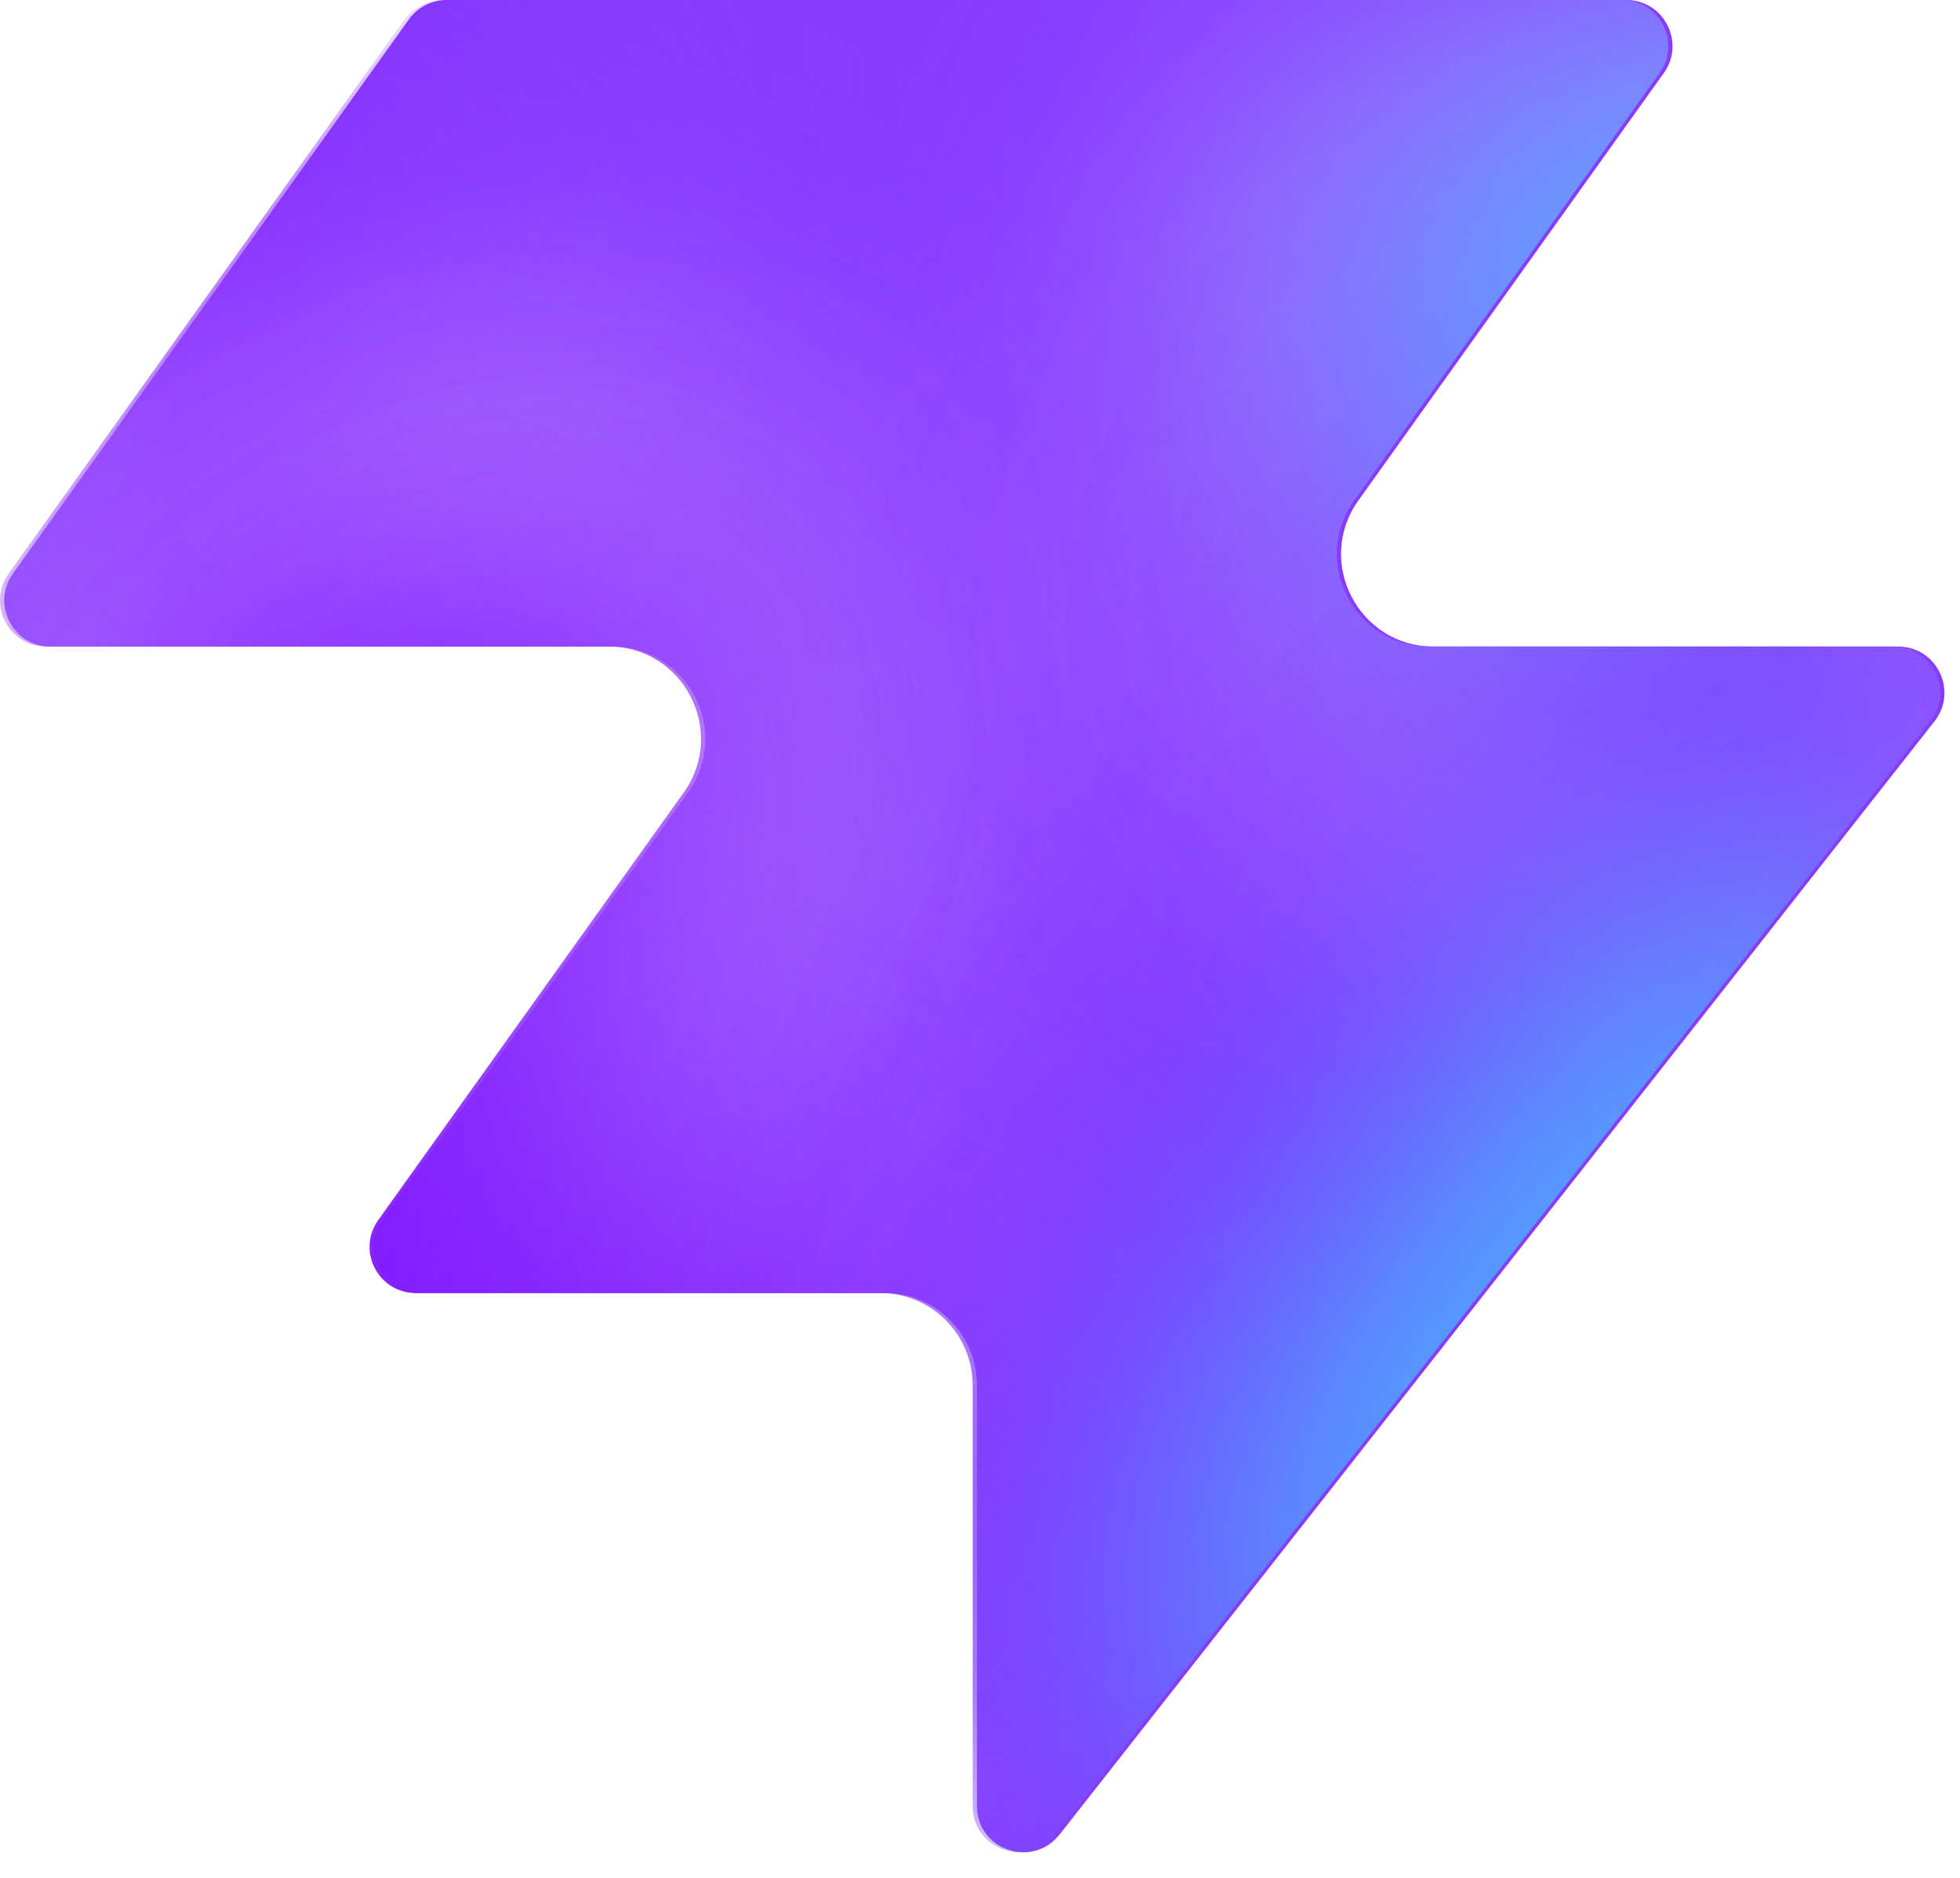
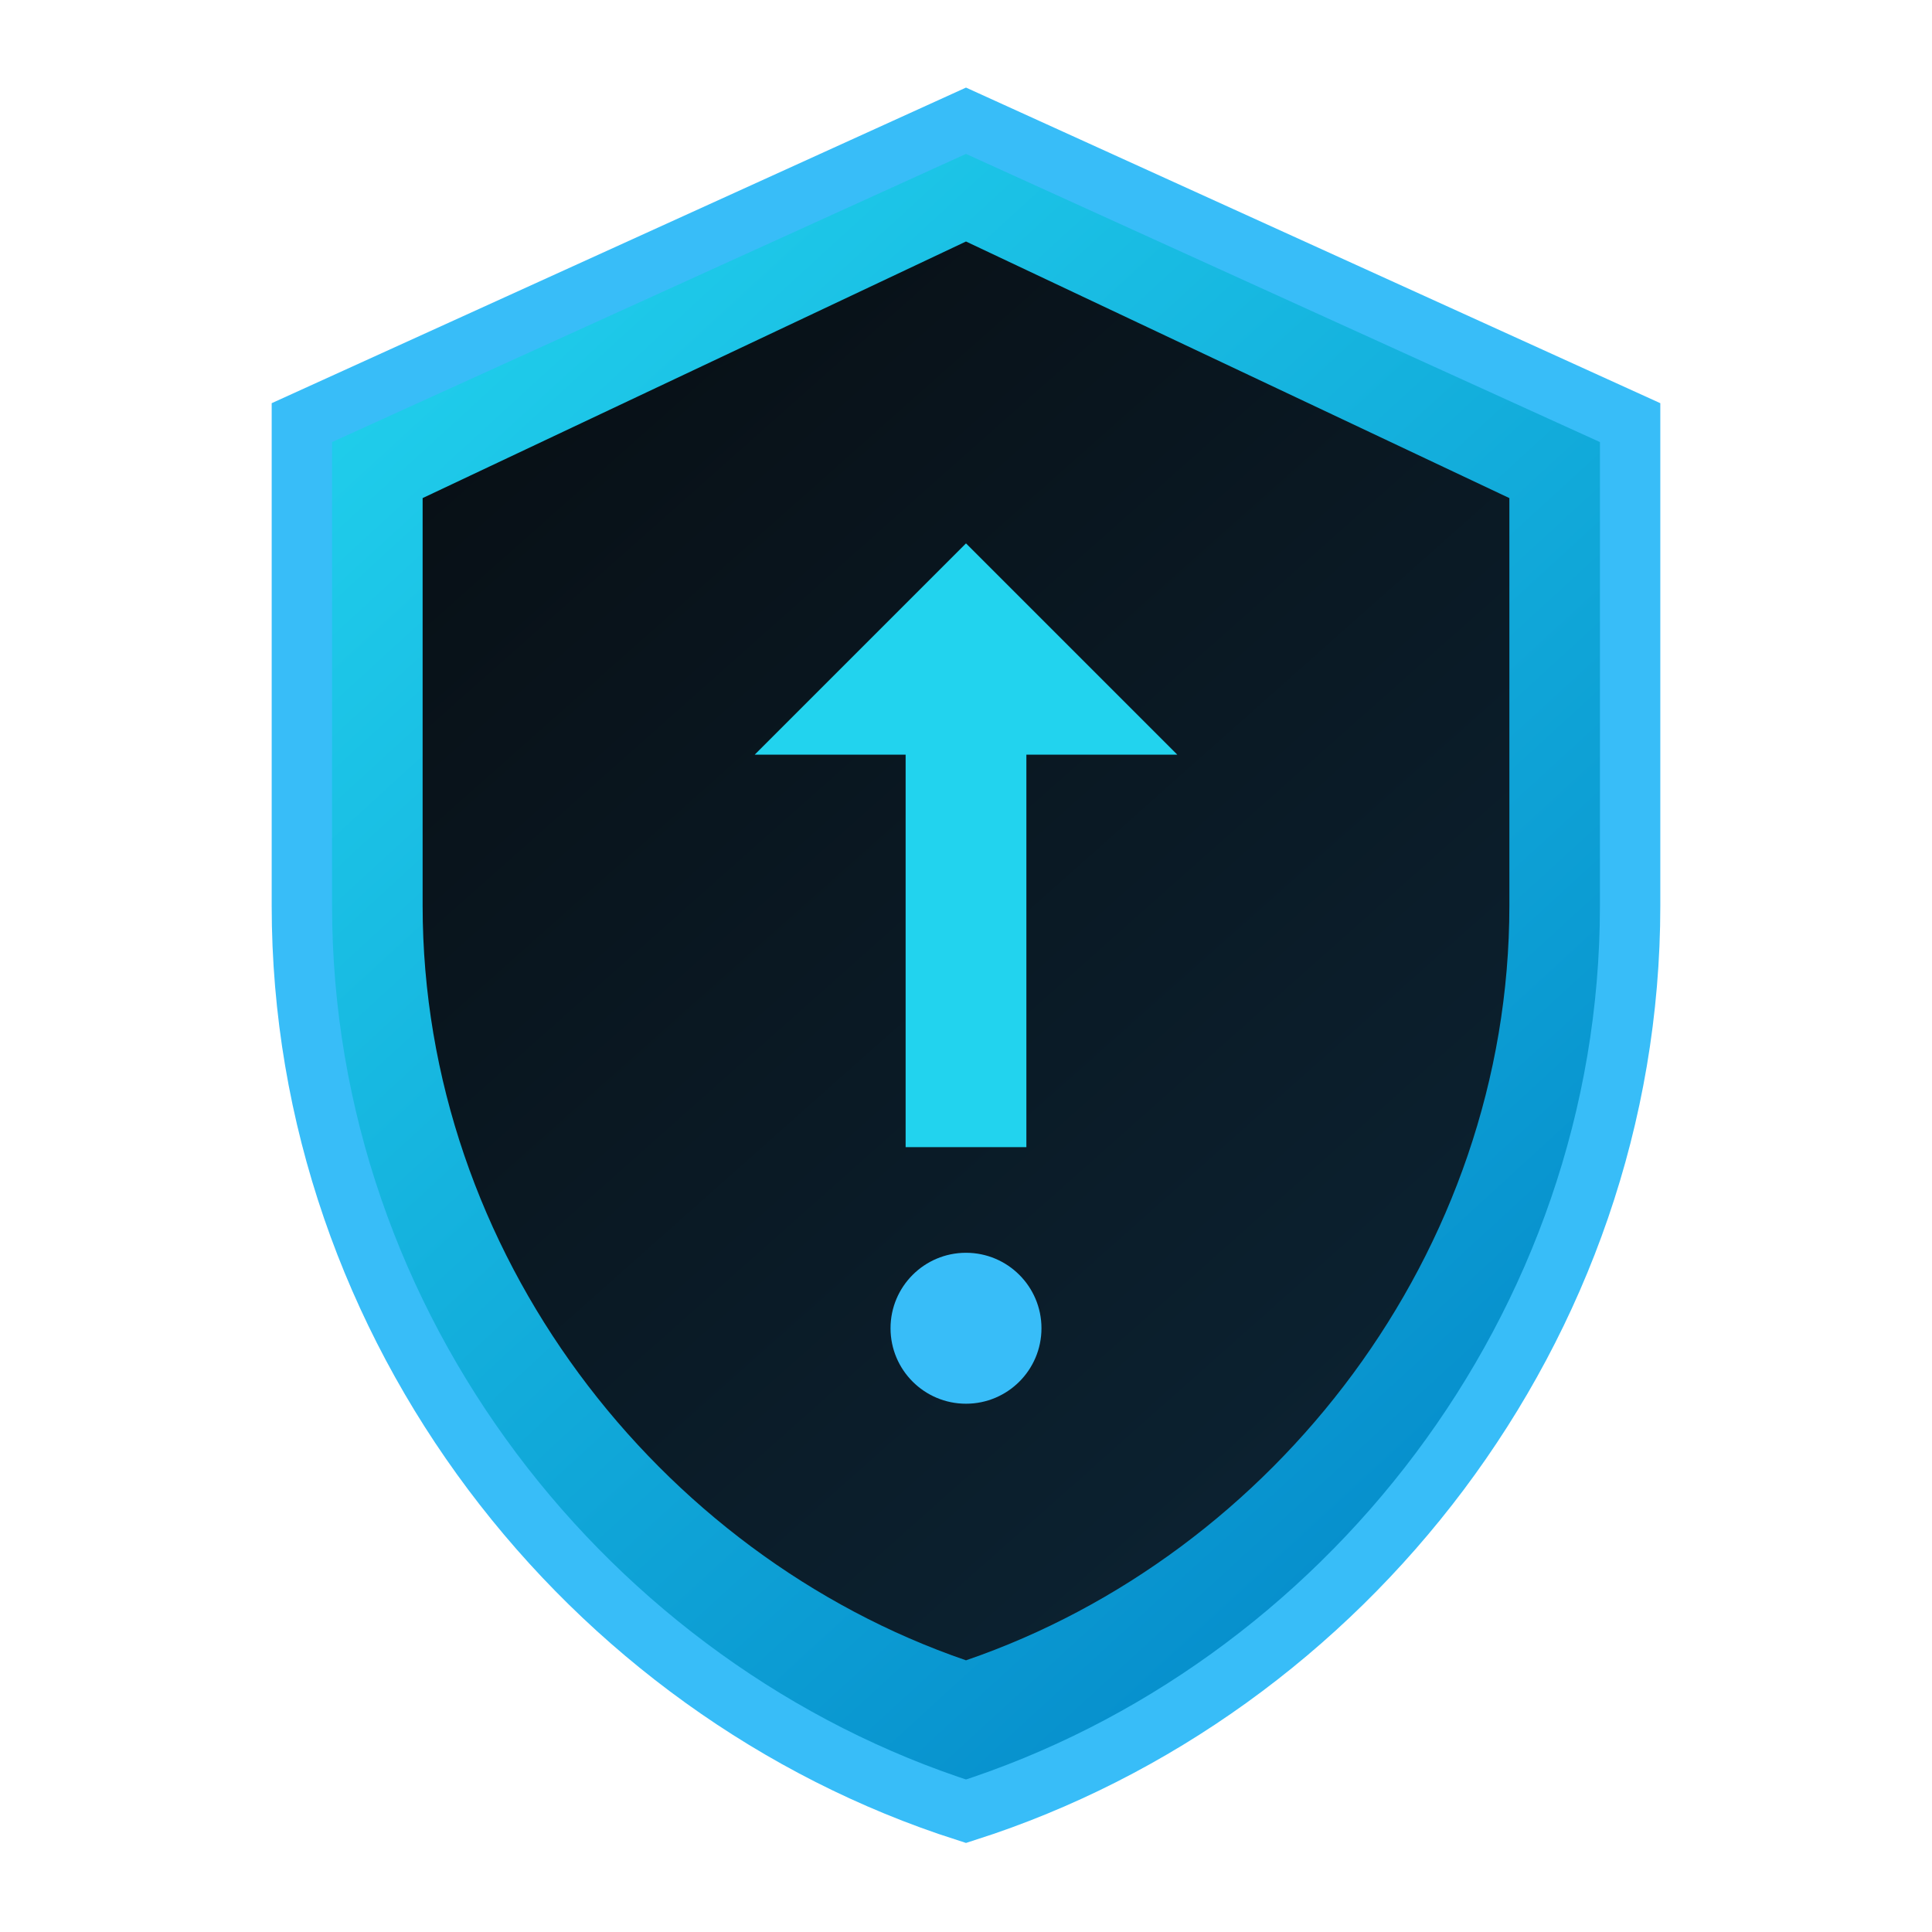
- <svg xmlns="http://www.w3.org/2000/svg" width="48" height="46" fill="none" viewBox="0 0 48 46">
-   <path fill="#863bff" d="M25.946 44.938c-.664.845-2.021.375-2.021-.698V33.937a2.26 2.26 0 0 0-2.262-2.262H10.287c-.92 0-1.456-1.04-.92-1.788l7.48-10.471c1.07-1.497 0-3.578-1.842-3.578H1.237c-.92 0-1.456-1.04-.92-1.788L10.013.474c.214-.297.556-.474.92-.474h28.894c.92 0 1.456 1.04.92 1.788l-7.48 10.471c-1.07 1.498 0 3.579 1.842 3.579h11.377c.943 0 1.473 1.088.89 1.83L25.947 44.94z" style="fill:#863bff;fill:color(display-p3 .525 .23 1);fill-opacity:1" />
-   <mask id="a" width="48" height="46" x="0" y="0" maskUnits="userSpaceOnUse" style="mask-type:alpha">
-     <path fill="#000" d="M25.842 44.938c-.664.844-2.021.375-2.021-.698V33.937a2.26 2.26 0 0 0-2.262-2.262H10.183c-.92 0-1.456-1.04-.92-1.788l7.48-10.471c1.07-1.498 0-3.579-1.842-3.579H1.133c-.92 0-1.456-1.04-.92-1.787L9.91.473c.214-.297.556-.474.92-.474h28.894c.92 0 1.456 1.04.92 1.788l-7.48 10.471c-1.07 1.498 0 3.578 1.842 3.578h11.377c.943 0 1.473 1.088.89 1.832L25.843 44.94z" style="fill:#000;fill-opacity:1" />
-   </mask>
-   <g mask="url(#a)">
-     <g filter="url(#b)">
-       <ellipse cx="5.508" cy="14.704" fill="#ede6ff" rx="5.508" ry="14.704" style="fill:#ede6ff;fill:color(display-p3 .927 .903 1);fill-opacity:1" transform="matrix(.00324 1 1 -.00324 -4.47 31.516)" />
-     </g>
-     <g filter="url(#c)">
-       <ellipse cx="10.399" cy="29.851" fill="#ede6ff" rx="10.399" ry="29.851" style="fill:#ede6ff;fill:color(display-p3 .927 .903 1);fill-opacity:1" transform="matrix(.00324 1 1 -.00324 -39.328 7.883)" />
-     </g>
-     <g filter="url(#d)">
-       <ellipse cx="5.508" cy="30.487" fill="#7e14ff" rx="5.508" ry="30.487" style="fill:#7e14ff;fill:color(display-p3 .492 .077 1);fill-opacity:1" transform="rotate(89.814 -25.913 -14.639)scale(1 -1)" />
-     </g>
-     <g filter="url(#e)">
-       <ellipse cx="5.508" cy="30.599" fill="#7e14ff" rx="5.508" ry="30.599" style="fill:#7e14ff;fill:color(display-p3 .492 .077 1);fill-opacity:1" transform="rotate(89.814 -32.644 -3.334)scale(1 -1)" />
-     </g>
-     <g filter="url(#f)">
-       <ellipse cx="5.508" cy="30.599" fill="#7e14ff" rx="5.508" ry="30.599" style="fill:#7e14ff;fill:color(display-p3 .492 .077 1);fill-opacity:1" transform="matrix(.00324 1 1 -.00324 -34.34 30.47)" />
-     </g>
-     <g filter="url(#g)">
-       <ellipse cx="14.072" cy="22.078" fill="#ede6ff" rx="14.072" ry="22.078" style="fill:#ede6ff;fill:color(display-p3 .927 .903 1);fill-opacity:1" transform="rotate(93.35 24.506 48.493)scale(-1 1)" />
-     </g>
-     <g filter="url(#h)">
-       <ellipse cx="3.47" cy="21.501" fill="#7e14ff" rx="3.47" ry="21.501" style="fill:#7e14ff;fill:color(display-p3 .492 .077 1);fill-opacity:1" transform="rotate(89.009 28.708 47.59)scale(-1 1)" />
-     </g>
-     <g filter="url(#i)">
-       <ellipse cx="3.47" cy="21.501" fill="#7e14ff" rx="3.47" ry="21.501" style="fill:#7e14ff;fill:color(display-p3 .492 .077 1);fill-opacity:1" transform="rotate(89.009 28.708 47.59)scale(-1 1)" />
-     </g>
-     <g filter="url(#j)">
-       <ellipse cx=".387" cy="8.972" fill="#7e14ff" rx="4.407" ry="29.108" style="fill:#7e14ff;fill:color(display-p3 .492 .077 1);fill-opacity:1" transform="rotate(39.51 .387 8.972)" />
-     </g>
-     <g filter="url(#k)">
-       <ellipse cx="47.523" cy="-6.092" fill="#7e14ff" rx="4.407" ry="29.108" style="fill:#7e14ff;fill:color(display-p3 .492 .077 1);fill-opacity:1" transform="rotate(37.892 47.523 -6.092)" />
-     </g>
-     <g filter="url(#l)">
-       <ellipse cx="41.412" cy="6.333" fill="#47bfff" rx="5.971" ry="9.665" style="fill:#47bfff;fill:color(display-p3 .28 .748 1);fill-opacity:1" transform="rotate(37.892 41.412 6.333)" />
-     </g>
-     <g filter="url(#m)">
-       <ellipse cx="-1.879" cy="38.332" fill="#7e14ff" rx="4.407" ry="29.108" style="fill:#7e14ff;fill:color(display-p3 .492 .077 1);fill-opacity:1" transform="rotate(37.892 -1.88 38.332)" />
-     </g>
-     <g filter="url(#n)">
-       <ellipse cx="-1.879" cy="38.332" fill="#7e14ff" rx="4.407" ry="29.108" style="fill:#7e14ff;fill:color(display-p3 .492 .077 1);fill-opacity:1" transform="rotate(37.892 -1.88 38.332)" />
-     </g>
-     <g filter="url(#o)">
-       <ellipse cx="35.651" cy="29.907" fill="#7e14ff" rx="4.407" ry="29.108" style="fill:#7e14ff;fill:color(display-p3 .492 .077 1);fill-opacity:1" transform="rotate(37.892 35.651 29.907)" />
-     </g>
-     <g filter="url(#p)">
-       <ellipse cx="38.418" cy="32.4" fill="#47bfff" rx="5.971" ry="15.297" style="fill:#47bfff;fill:color(display-p3 .28 .748 1);fill-opacity:1" transform="rotate(37.892 38.418 32.4)" />
-     </g>
-   </g>
+ <svg xmlns="http://www.w3.org/2000/svg" viewBox="0 0 64 64" fill="none">
  <defs>
-     <filter id="b" width="60.045" height="41.654" x="-19.77" y="16.149" color-interpolation-filters="sRGB" filterUnits="userSpaceOnUse">
-       <feFlood flood-opacity="0" result="BackgroundImageFix" />
-       <feBlend in="SourceGraphic" in2="BackgroundImageFix" result="shape" />
-       <feGaussianBlur result="effect1_foregroundBlur_2002_17158" stdDeviation="7.659" />
-     </filter>
-     <filter id="c" width="90.34" height="51.437" x="-54.613" y="-7.533" color-interpolation-filters="sRGB" filterUnits="userSpaceOnUse">
-       <feFlood flood-opacity="0" result="BackgroundImageFix" />
-       <feBlend in="SourceGraphic" in2="BackgroundImageFix" result="shape" />
-       <feGaussianBlur result="effect1_foregroundBlur_2002_17158" stdDeviation="7.659" />
-     </filter>
-     <filter id="d" width="79.355" height="29.4" x="-49.64" y="2.03" color-interpolation-filters="sRGB" filterUnits="userSpaceOnUse">
-       <feFlood flood-opacity="0" result="BackgroundImageFix" />
-       <feBlend in="SourceGraphic" in2="BackgroundImageFix" result="shape" />
-       <feGaussianBlur result="effect1_foregroundBlur_2002_17158" stdDeviation="4.596" />
-     </filter>
-     <filter id="e" width="79.579" height="29.4" x="-45.045" y="20.029" color-interpolation-filters="sRGB" filterUnits="userSpaceOnUse">
-       <feFlood flood-opacity="0" result="BackgroundImageFix" />
-       <feBlend in="SourceGraphic" in2="BackgroundImageFix" result="shape" />
-       <feGaussianBlur result="effect1_foregroundBlur_2002_17158" stdDeviation="4.596" />
-     </filter>
-     <filter id="f" width="79.579" height="29.4" x="-43.513" y="21.178" color-interpolation-filters="sRGB" filterUnits="userSpaceOnUse">
-       <feFlood flood-opacity="0" result="BackgroundImageFix" />
-       <feBlend in="SourceGraphic" in2="BackgroundImageFix" result="shape" />
-       <feGaussianBlur result="effect1_foregroundBlur_2002_17158" stdDeviation="4.596" />
-     </filter>
-     <filter id="g" width="74.749" height="58.852" x="15.756" y="-17.901" color-interpolation-filters="sRGB" filterUnits="userSpaceOnUse">
-       <feFlood flood-opacity="0" result="BackgroundImageFix" />
-       <feBlend in="SourceGraphic" in2="BackgroundImageFix" result="shape" />
-       <feGaussianBlur result="effect1_foregroundBlur_2002_17158" stdDeviation="7.659" />
-     </filter>
-     <filter id="h" width="61.377" height="25.362" x="23.548" y="2.284" color-interpolation-filters="sRGB" filterUnits="userSpaceOnUse">
-       <feFlood flood-opacity="0" result="BackgroundImageFix" />
-       <feBlend in="SourceGraphic" in2="BackgroundImageFix" result="shape" />
-       <feGaussianBlur result="effect1_foregroundBlur_2002_17158" stdDeviation="4.596" />
-     </filter>
-     <filter id="i" width="61.377" height="25.362" x="23.548" y="2.284" color-interpolation-filters="sRGB" filterUnits="userSpaceOnUse">
-       <feFlood flood-opacity="0" result="BackgroundImageFix" />
-       <feBlend in="SourceGraphic" in2="BackgroundImageFix" result="shape" />
-       <feGaussianBlur result="effect1_foregroundBlur_2002_17158" stdDeviation="4.596" />
-     </filter>
-     <filter id="j" width="56.045" height="63.649" x="-27.636" y="-22.853" color-interpolation-filters="sRGB" filterUnits="userSpaceOnUse">
-       <feFlood flood-opacity="0" result="BackgroundImageFix" />
-       <feBlend in="SourceGraphic" in2="BackgroundImageFix" result="shape" />
-       <feGaussianBlur result="effect1_foregroundBlur_2002_17158" stdDeviation="4.596" />
-     </filter>
-     <filter id="k" width="54.814" height="64.646" x="20.116" y="-38.415" color-interpolation-filters="sRGB" filterUnits="userSpaceOnUse">
-       <feFlood flood-opacity="0" result="BackgroundImageFix" />
-       <feBlend in="SourceGraphic" in2="BackgroundImageFix" result="shape" />
-       <feGaussianBlur result="effect1_foregroundBlur_2002_17158" stdDeviation="4.596" />
-     </filter>
-     <filter id="l" width="33.541" height="35.313" x="24.641" y="-11.323" color-interpolation-filters="sRGB" filterUnits="userSpaceOnUse">
-       <feFlood flood-opacity="0" result="BackgroundImageFix" />
-       <feBlend in="SourceGraphic" in2="BackgroundImageFix" result="shape" />
-       <feGaussianBlur result="effect1_foregroundBlur_2002_17158" stdDeviation="4.596" />
-     </filter>
-     <filter id="m" width="54.814" height="64.646" x="-29.286" y="6.009" color-interpolation-filters="sRGB" filterUnits="userSpaceOnUse">
-       <feFlood flood-opacity="0" result="BackgroundImageFix" />
-       <feBlend in="SourceGraphic" in2="BackgroundImageFix" result="shape" />
-       <feGaussianBlur result="effect1_foregroundBlur_2002_17158" stdDeviation="4.596" />
-     </filter>
-     <filter id="n" width="54.814" height="64.646" x="-29.286" y="6.009" color-interpolation-filters="sRGB" filterUnits="userSpaceOnUse">
-       <feFlood flood-opacity="0" result="BackgroundImageFix" />
-       <feBlend in="SourceGraphic" in2="BackgroundImageFix" result="shape" />
-       <feGaussianBlur result="effect1_foregroundBlur_2002_17158" stdDeviation="4.596" />
-     </filter>
-     <filter id="o" width="54.814" height="64.646" x="8.244" y="-2.416" color-interpolation-filters="sRGB" filterUnits="userSpaceOnUse">
-       <feFlood flood-opacity="0" result="BackgroundImageFix" />
-       <feBlend in="SourceGraphic" in2="BackgroundImageFix" result="shape" />
-       <feGaussianBlur result="effect1_foregroundBlur_2002_17158" stdDeviation="4.596" />
-     </filter>
-     <filter id="p" width="39.409" height="43.623" x="18.713" y="10.588" color-interpolation-filters="sRGB" filterUnits="userSpaceOnUse">
-       <feFlood flood-opacity="0" result="BackgroundImageFix" />
-       <feBlend in="SourceGraphic" in2="BackgroundImageFix" result="shape" />
-       <feGaussianBlur result="effect1_foregroundBlur_2002_17158" stdDeviation="4.596" />
-     </filter>
+     <linearGradient id="shieldGrad" x1="10" y1="8" x2="54" y2="56" gradientUnits="userSpaceOnUse">
+       <stop offset="0%" stop-color="#22d3ee" />
+       <stop offset="100%" stop-color="#0284c7" />
+     </linearGradient>
+     <linearGradient id="innerGrad" x1="16" y1="14" x2="48" y2="50" gradientUnits="userSpaceOnUse">
+       <stop offset="0%" stop-color="#081016" />
+       <stop offset="100%" stop-color="#0c2333" />
+     </linearGradient>
  </defs>
+   <path d="M32 4L10 14V30C10 44 19.5 56 32 60C44.5 56 54 44 54 30V14L32 4Z" fill="url(#shieldGrad)" stroke="#38bdf8" stroke-width="2" />
+   <path d="M32 8L14 16.5V30C14 41.5 21.8 51.5 32 55C42.2 51.5 50 41.5 50 30V16.5L32 8Z" fill="url(#innerGrad)" />
+   <path d="M32 18L39 25H34V38H30V25H25L32 18Z" fill="#22d3ee" />
+   <circle cx="32" cy="44" r="2.5" fill="#38bdf8" />
</svg>
